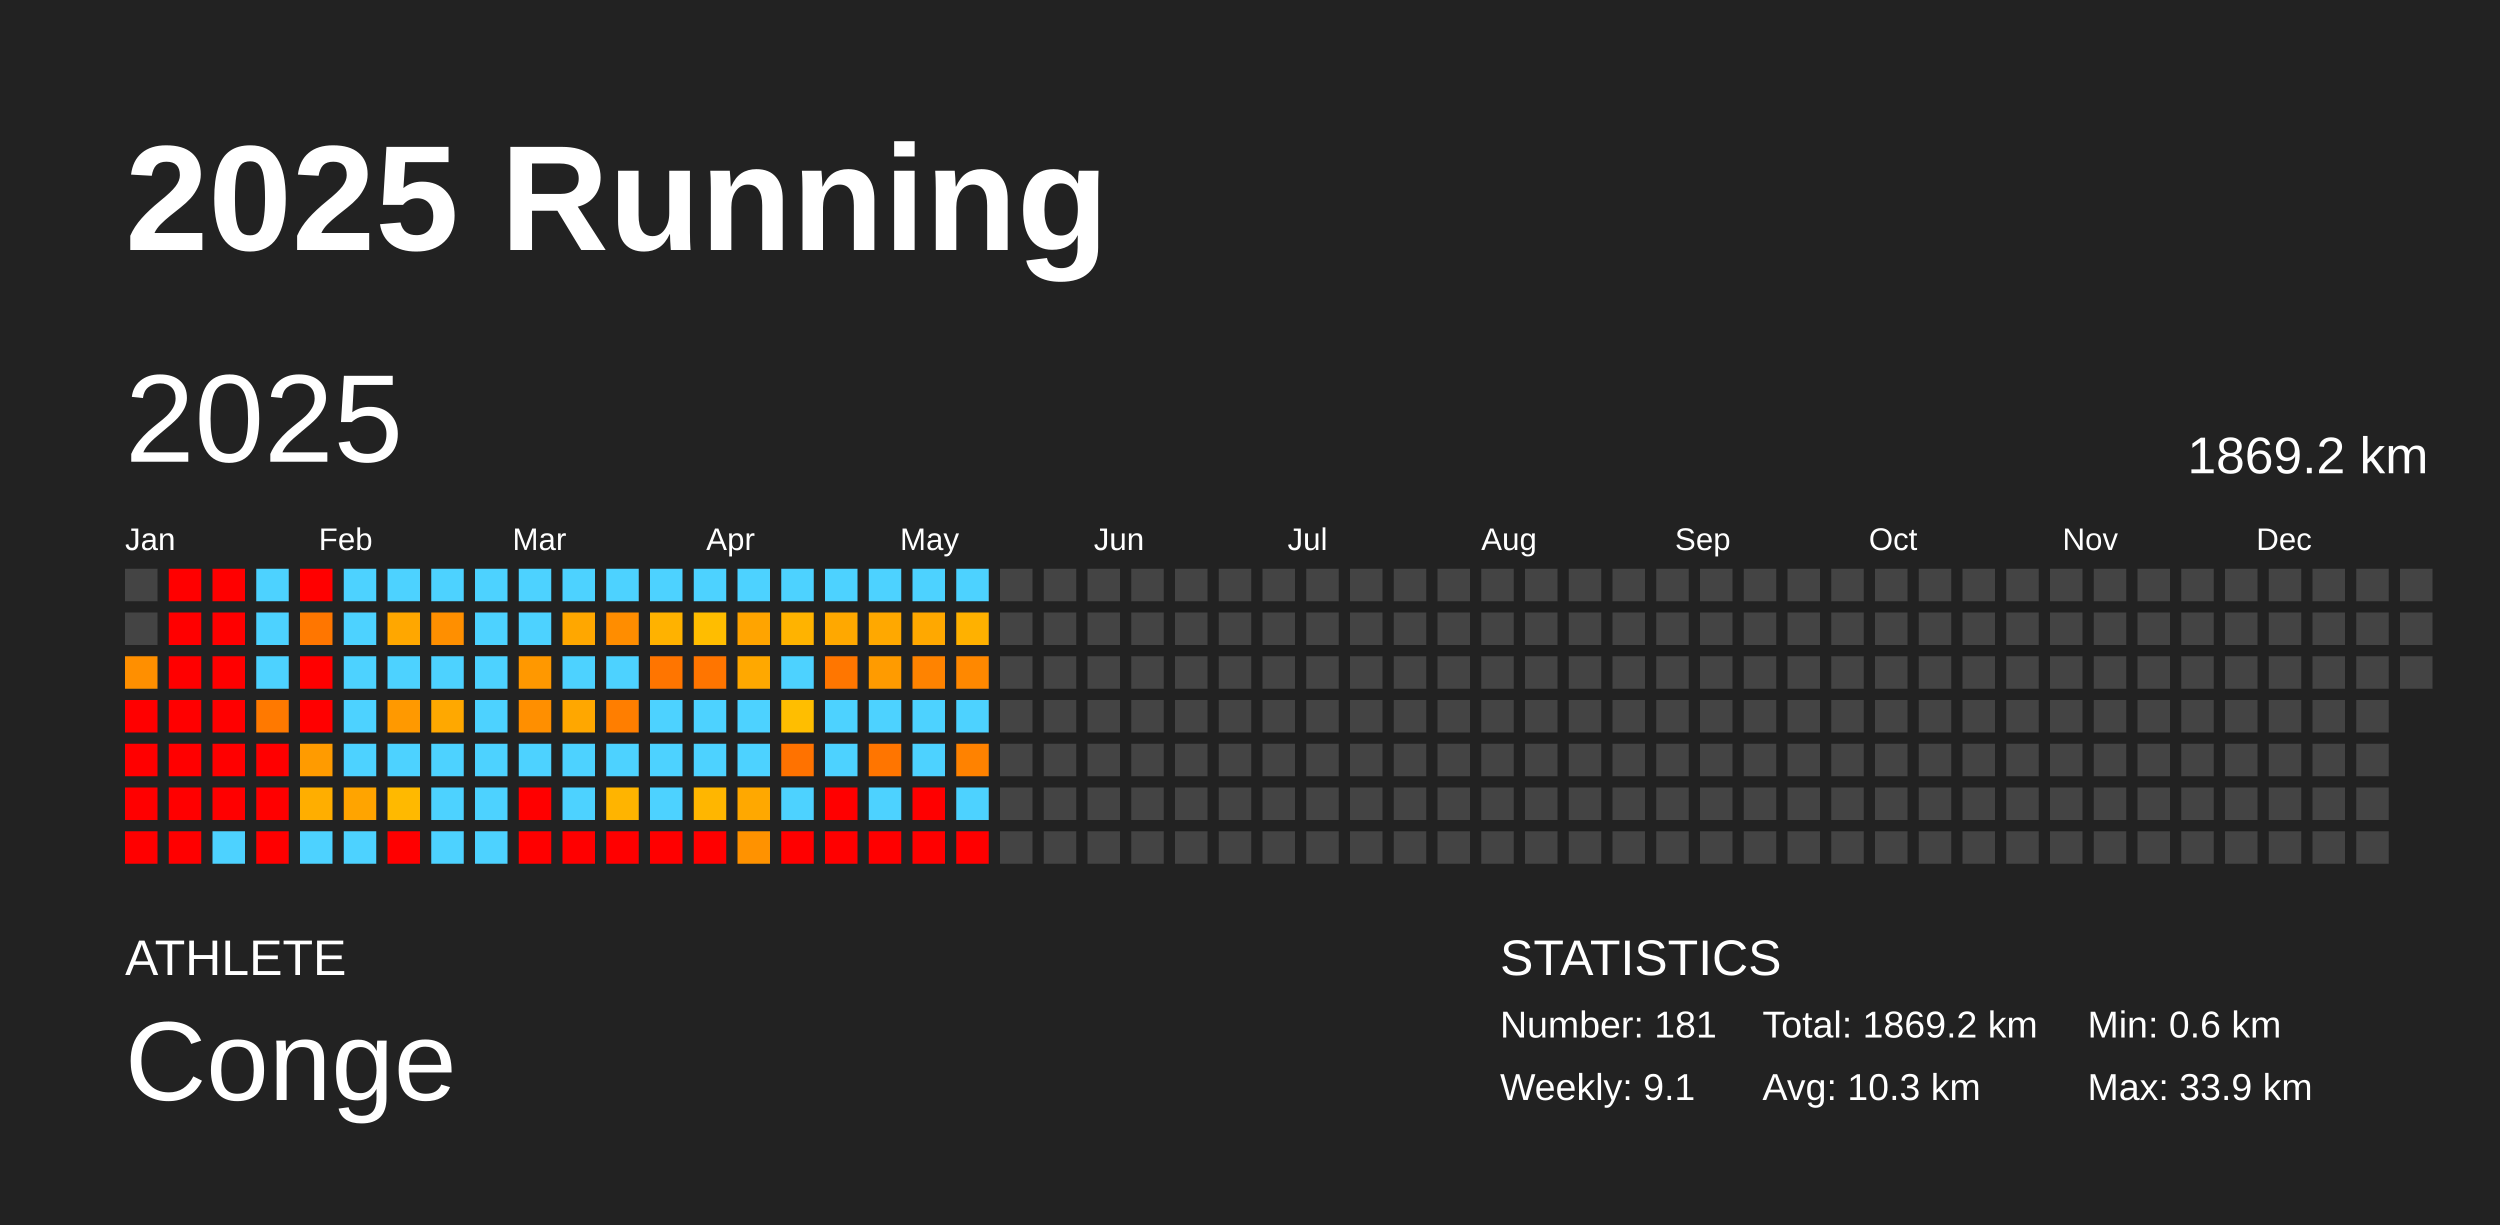
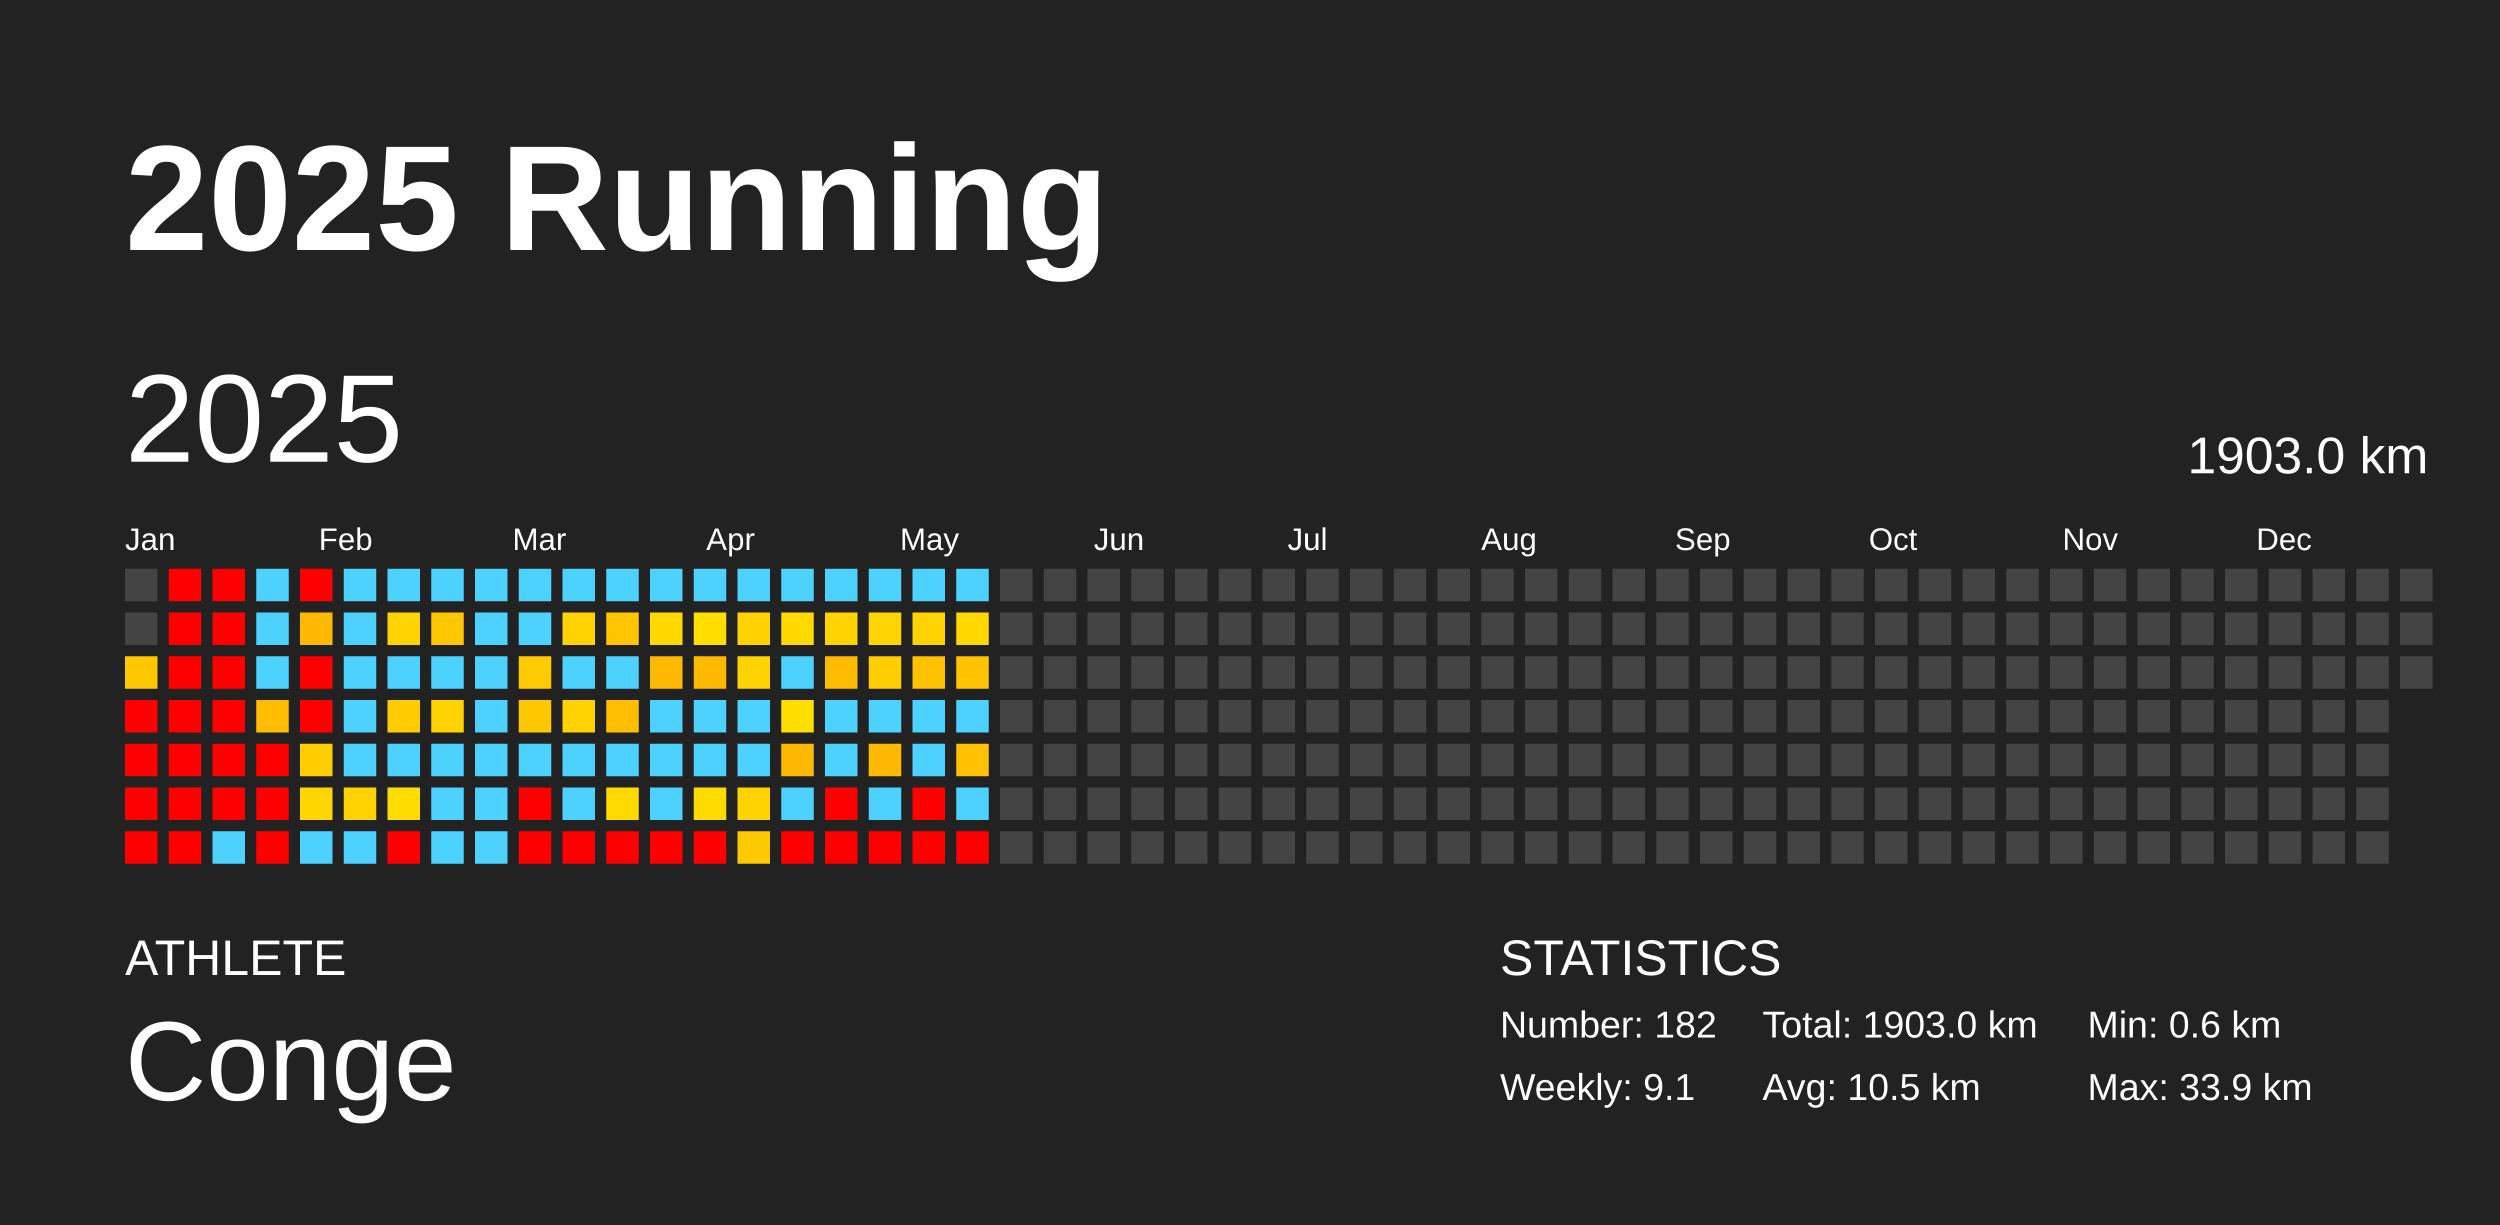
<svg xmlns="http://www.w3.org/2000/svg" baseProfile="full" height="98mm" version="1.1" viewBox="0,0,200,98" width="200mm">
  <defs />
  <rect fill="#222222" height="98" width="200" x="0" y="0" />
  <text fill="#FFFFFF" style="font-size:12px; font-family:Arial; font-weight:bold;" x="10" y="20">2025 Running</text>
  <text fill="#FFFFFF" style="font-size:4px; font-family:Arial" x="10" y="78">ATHLETE</text>
  <text fill="#FFFFFF" style="font-size:9px; font-family:Arial" x="10" y="88">Conge</text>
  <text fill="#FFFFFF" style="font-size:4px; font-family:Arial" x="120" y="78">STATISTICS</text>
-   <text fill="#FFFFFF" style="font-size:3px; font-family:Arial" x="120" y="83">Number: 181</text>
+   <text fill="#FFFFFF" style="font-size:3px; font-family:Arial" x="120" y="83">Number: 182</text>
  <text fill="#FFFFFF" style="font-size:3px; font-family:Arial" x="120" y="88">Weekly: 9.1</text>
-   <text fill="#FFFFFF" style="font-size:3px; font-family:Arial" x="141" y="83">Total: 1869.2 km</text>
-   <text fill="#FFFFFF" style="font-size:3px; font-family:Arial" x="141" y="88">Avg: 10.3 km</text>
+   <text fill="#FFFFFF" style="font-size:3px; font-family:Arial" x="141" y="83">Total: 1903.0 km</text>
+   <text fill="#FFFFFF" style="font-size:3px; font-family:Arial" x="141" y="88">Avg: 10.5 km</text>
  <text fill="#FFFFFF" style="font-size:3px; font-family:Arial" x="167" y="83">Min: 0.6 km</text>
  <text fill="#FFFFFF" style="font-size:3px; font-family:Arial" x="167" y="88">Max: 33.9 km</text>
  <text dominant-baseline="hanging" fill="#FFFFFF" style="font-size:10.0px; font-family:Arial;" x="10" y="30">2025</text>
-   <text dominant-baseline="hanging" fill="#FFFFFF" style="font-size:4.125px; font-family:Arial;" x="175" y="35">1869.2 km</text>
+   <text dominant-baseline="hanging" fill="#FFFFFF" style="font-size:4.125px; font-family:Arial;" x="175" y="35">1903.0 km</text>
  <text fill="#FFFFFF" style="font-size:2.5px; font-family:Arial" x="10.0" y="44">Jan</text>
  <text fill="#FFFFFF" style="font-size:2.5px; font-family:Arial" x="25.5" y="44">Feb</text>
  <text fill="#FFFFFF" style="font-size:2.5px; font-family:Arial" x="41.0" y="44">Mar</text>
  <text fill="#FFFFFF" style="font-size:2.5px; font-family:Arial" x="56.5" y="44">Apr</text>
  <text fill="#FFFFFF" style="font-size:2.5px; font-family:Arial" x="72.0" y="44">May</text>
  <text fill="#FFFFFF" style="font-size:2.5px; font-family:Arial" x="87.5" y="44">Jun</text>
  <text fill="#FFFFFF" style="font-size:2.5px; font-family:Arial" x="103.0" y="44">Jul</text>
  <text fill="#FFFFFF" style="font-size:2.5px; font-family:Arial" x="118.5" y="44">Aug</text>
  <text fill="#FFFFFF" style="font-size:2.5px; font-family:Arial" x="134.0" y="44">Sep</text>
  <text fill="#FFFFFF" style="font-size:2.5px; font-family:Arial" x="149.5" y="44">Oct</text>
  <text fill="#FFFFFF" style="font-size:2.5px; font-family:Arial" x="165.0" y="44">Nov</text>
  <text fill="#FFFFFF" style="font-size:2.5px; font-family:Arial" x="180.5" y="44">Dec</text>
  <rect fill="#444444" height="2.6" width="2.6" x="10.0" y="45.5" />
  <rect fill="#444444" height="2.6" width="2.6" x="10.0" y="49.0" />
-   <rect fill="#ff8f00" height="2.6" width="2.6" x="10.0" y="52.5" />
+   <rect fill="#ffc700" height="2.6" width="2.6" x="10.0" y="52.5" />
  <rect fill="red" height="2.6" width="2.6" x="10.0" y="56.0" />
  <rect fill="red" height="2.6" width="2.6" x="10.0" y="59.5" />
  <rect fill="red" height="2.6" width="2.6" x="10.0" y="63.0" />
  <rect fill="red" height="2.6" width="2.6" x="10.0" y="66.5" />
  <rect fill="red" height="2.6" width="2.6" x="13.5" y="45.5" />
  <rect fill="red" height="2.6" width="2.6" x="13.5" y="49.0" />
  <rect fill="red" height="2.6" width="2.6" x="13.5" y="52.5" />
  <rect fill="red" height="2.6" width="2.6" x="13.5" y="56.0" />
  <rect fill="red" height="2.6" width="2.6" x="13.5" y="59.5" />
  <rect fill="red" height="2.6" width="2.6" x="13.5" y="63.0" />
  <rect fill="red" height="2.6" width="2.6" x="13.5" y="66.5" />
  <rect fill="red" height="2.6" width="2.6" x="17.0" y="45.5" />
  <rect fill="red" height="2.6" width="2.6" x="17.0" y="49.0" />
  <rect fill="red" height="2.6" width="2.6" x="17.0" y="52.5" />
  <rect fill="red" height="2.6" width="2.6" x="17.0" y="56.0" />
  <rect fill="red" height="2.6" width="2.6" x="17.0" y="59.5" />
  <rect fill="red" height="2.6" width="2.6" x="17.0" y="63.0" />
  <rect fill="#4dd2ff" height="2.6" width="2.6" x="17.0" y="66.5" />
  <rect fill="#4dd2ff" height="2.6" width="2.6" x="20.5" y="45.5" />
  <rect fill="#4dd2ff" height="2.6" width="2.6" x="20.5" y="49.0" />
  <rect fill="#4dd2ff" height="2.6" width="2.6" x="20.5" y="52.5" />
-   <rect fill="#ff7900" height="2.6" width="2.6" x="20.5" y="56.0" />
+   <rect fill="#ffbc00" height="2.6" width="2.6" x="20.5" y="56.0" />
  <rect fill="red" height="2.6" width="2.6" x="20.5" y="59.5" />
  <rect fill="red" height="2.6" width="2.6" x="20.5" y="63.0" />
  <rect fill="red" height="2.6" width="2.6" x="20.5" y="66.5" />
  <rect fill="red" height="2.6" width="2.6" x="24.0" y="45.5" />
-   <rect fill="#ff7600" height="2.6" width="2.6" x="24.0" y="49.0" />
+   <rect fill="#ffba00" height="2.6" width="2.6" x="24.0" y="49.0" />
  <rect fill="red" height="2.6" width="2.6" x="24.0" y="52.5" />
  <rect fill="red" height="2.6" width="2.6" x="24.0" y="56.0" />
-   <rect fill="#ff9b00" height="2.6" width="2.6" x="24.0" y="59.5" />
-   <rect fill="#ffae00" height="2.6" width="2.6" x="24.0" y="63.0" />
+   <rect fill="#ffcd00" height="2.6" width="2.6" x="24.0" y="59.5" />
+   <rect fill="#ffd600" height="2.6" width="2.6" x="24.0" y="63.0" />
  <rect fill="#4dd2ff" height="2.6" width="2.6" x="24.0" y="66.5" />
  <rect fill="#4dd2ff" height="2.6" width="2.6" x="27.5" y="45.5" />
  <rect fill="#4dd2ff" height="2.6" width="2.6" x="27.5" y="49.0" />
  <rect fill="#4dd2ff" height="2.6" width="2.6" x="27.5" y="52.5" />
  <rect fill="#4dd2ff" height="2.6" width="2.6" x="27.5" y="56.0" />
  <rect fill="#4dd2ff" height="2.6" width="2.6" x="27.5" y="59.5" />
-   <rect fill="#ffa400" height="2.6" width="2.6" x="27.5" y="63.0" />
+   <rect fill="#ffd200" height="2.6" width="2.6" x="27.5" y="63.0" />
  <rect fill="#4dd2ff" height="2.6" width="2.6" x="27.5" y="66.5" />
  <rect fill="#4dd2ff" height="2.6" width="2.6" x="31.0" y="45.5" />
-   <rect fill="#ffa700" height="2.6" width="2.6" x="31.0" y="49.0" />
+   <rect fill="#ffd300" height="2.6" width="2.6" x="31.0" y="49.0" />
  <rect fill="#4dd2ff" height="2.6" width="2.6" x="31.0" y="52.5" />
-   <rect fill="#ff9900" height="2.6" width="2.6" x="31.0" y="56.0" />
+   <rect fill="#ffcc00" height="2.6" width="2.6" x="31.0" y="56.0" />
  <rect fill="#4dd2ff" height="2.6" width="2.6" x="31.0" y="59.5" />
-   <rect fill="#ffb900" height="2.6" width="2.6" x="31.0" y="63.0" />
+   <rect fill="#ffdc00" height="2.6" width="2.6" x="31.0" y="63.0" />
  <rect fill="red" height="2.6" width="2.6" x="31.0" y="66.5" />
  <rect fill="#4dd2ff" height="2.6" width="2.6" x="34.5" y="45.5" />
-   <rect fill="#ff8f00" height="2.6" width="2.6" x="34.5" y="49.0" />
+   <rect fill="#ffc700" height="2.6" width="2.6" x="34.5" y="49.0" />
  <rect fill="#4dd2ff" height="2.6" width="2.6" x="34.5" y="52.5" />
-   <rect fill="#ffa800" height="2.6" width="2.6" x="34.5" y="56.0" />
+   <rect fill="#ffd300" height="2.6" width="2.6" x="34.5" y="56.0" />
  <rect fill="#4dd2ff" height="2.6" width="2.6" x="34.5" y="59.5" />
  <rect fill="#4dd2ff" height="2.6" width="2.6" x="34.5" y="63.0" />
  <rect fill="#4dd2ff" height="2.6" width="2.6" x="34.5" y="66.5" />
  <rect fill="#4dd2ff" height="2.6" width="2.6" x="38.0" y="45.5" />
  <rect fill="#4dd2ff" height="2.6" width="2.6" x="38.0" y="49.0" />
  <rect fill="#4dd2ff" height="2.6" width="2.6" x="38.0" y="52.5" />
  <rect fill="#4dd2ff" height="2.6" width="2.6" x="38.0" y="56.0" />
  <rect fill="#4dd2ff" height="2.6" width="2.6" x="38.0" y="59.5" />
  <rect fill="#4dd2ff" height="2.6" width="2.6" x="38.0" y="63.0" />
  <rect fill="#4dd2ff" height="2.6" width="2.6" x="38.0" y="66.5" />
  <rect fill="#4dd2ff" height="2.6" width="2.6" x="41.5" y="45.5" />
  <rect fill="#4dd2ff" height="2.6" width="2.6" x="41.5" y="49.0" />
-   <rect fill="#ff9800" height="2.6" width="2.6" x="41.5" y="52.5" />
-   <rect fill="#ff8f00" height="2.6" width="2.6" x="41.5" y="56.0" />
+   <rect fill="#ffcb00" height="2.6" width="2.6" x="41.5" y="52.5" />
+   <rect fill="#ffc700" height="2.6" width="2.6" x="41.5" y="56.0" />
  <rect fill="#4dd2ff" height="2.6" width="2.6" x="41.5" y="59.5" />
  <rect fill="red" height="2.6" width="2.6" x="41.5" y="63.0" />
  <rect fill="red" height="2.6" width="2.6" x="41.5" y="66.5" />
  <rect fill="#4dd2ff" height="2.6" width="2.6" x="45.0" y="45.5" />
-   <rect fill="#ffa700" height="2.6" width="2.6" x="45.0" y="49.0" />
+   <rect fill="#ffd300" height="2.6" width="2.6" x="45.0" y="49.0" />
  <rect fill="#4dd2ff" height="2.6" width="2.6" x="45.0" y="52.5" />
-   <rect fill="#ffa700" height="2.6" width="2.6" x="45.0" y="56.0" />
+   <rect fill="#ffd300" height="2.6" width="2.6" x="45.0" y="56.0" />
  <rect fill="#4dd2ff" height="2.6" width="2.6" x="45.0" y="59.5" />
  <rect fill="#4dd2ff" height="2.6" width="2.6" x="45.0" y="63.0" />
  <rect fill="red" height="2.6" width="2.6" x="45.0" y="66.5" />
  <rect fill="#4dd2ff" height="2.6" width="2.6" x="48.5" y="45.5" />
-   <rect fill="#ff8d00" height="2.6" width="2.6" x="48.5" y="49.0" />
+   <rect fill="#ffc600" height="2.6" width="2.6" x="48.5" y="49.0" />
  <rect fill="#4dd2ff" height="2.6" width="2.6" x="48.5" y="52.5" />
-   <rect fill="#ff7e00" height="2.6" width="2.6" x="48.5" y="56.0" />
+   <rect fill="#ffbf00" height="2.6" width="2.6" x="48.5" y="56.0" />
  <rect fill="#4dd2ff" height="2.6" width="2.6" x="48.5" y="59.5" />
-   <rect fill="#ffb400" height="2.6" width="2.6" x="48.5" y="63.0" />
+   <rect fill="#ffda00" height="2.6" width="2.6" x="48.5" y="63.0" />
  <rect fill="red" height="2.6" width="2.6" x="48.5" y="66.5" />
  <rect fill="#4dd2ff" height="2.6" width="2.6" x="52.0" y="45.5" />
-   <rect fill="#ffb200" height="2.6" width="2.6" x="52.0" y="49.0" />
-   <rect fill="#ff7500" height="2.6" width="2.6" x="52.0" y="52.5" />
+   <rect fill="#ffd800" height="2.6" width="2.6" x="52.0" y="49.0" />
+   <rect fill="#ffba00" height="2.6" width="2.6" x="52.0" y="52.5" />
  <rect fill="#4dd2ff" height="2.6" width="2.6" x="52.0" y="56.0" />
  <rect fill="#4dd2ff" height="2.6" width="2.6" x="52.0" y="59.5" />
  <rect fill="#4dd2ff" height="2.6" width="2.6" x="52.0" y="63.0" />
  <rect fill="red" height="2.6" width="2.6" x="52.0" y="66.5" />
  <rect fill="#4dd2ff" height="2.6" width="2.6" x="55.5" y="45.5" />
-   <rect fill="#ffbd00" height="2.6" width="2.6" x="55.5" y="49.0" />
-   <rect fill="#ff7500" height="2.6" width="2.6" x="55.5" y="52.5" />
+   <rect fill="#ffde00" height="2.6" width="2.6" x="55.5" y="49.0" />
+   <rect fill="#ffba00" height="2.6" width="2.6" x="55.5" y="52.5" />
  <rect fill="#4dd2ff" height="2.6" width="2.6" x="55.5" y="56.0" />
  <rect fill="#4dd2ff" height="2.6" width="2.6" x="55.5" y="59.5" />
-   <rect fill="#ffb600" height="2.6" width="2.6" x="55.5" y="63.0" />
+   <rect fill="#ffdb00" height="2.6" width="2.6" x="55.5" y="63.0" />
  <rect fill="red" height="2.6" width="2.6" x="55.5" y="66.5" />
  <rect fill="#4dd2ff" height="2.6" width="2.6" x="59.0" y="45.5" />
-   <rect fill="#ffa400" height="2.6" width="2.6" x="59.0" y="49.0" />
-   <rect fill="#ffa800" height="2.6" width="2.6" x="59.0" y="52.5" />
+   <rect fill="#ffd200" height="2.6" width="2.6" x="59.0" y="49.0" />
+   <rect fill="#ffd300" height="2.6" width="2.6" x="59.0" y="52.5" />
  <rect fill="#4dd2ff" height="2.6" width="2.6" x="59.0" y="56.0" />
  <rect fill="#4dd2ff" height="2.6" width="2.6" x="59.0" y="59.5" />
-   <rect fill="#ffa800" height="2.6" width="2.6" x="59.0" y="63.0" />
-   <rect fill="#ff9200" height="2.6" width="2.6" x="59.0" y="66.5" />
+   <rect fill="#ffd300" height="2.6" width="2.6" x="59.0" y="63.0" />
+   <rect fill="#ffc900" height="2.6" width="2.6" x="59.0" y="66.5" />
  <rect fill="#4dd2ff" height="2.6" width="2.6" x="62.5" y="45.5" />
-   <rect fill="#ffb300" height="2.6" width="2.6" x="62.5" y="49.0" />
+   <rect fill="#ffd900" height="2.6" width="2.6" x="62.5" y="49.0" />
  <rect fill="#4dd2ff" height="2.6" width="2.6" x="62.5" y="52.5" />
-   <rect fill="#ffbe00" height="2.6" width="2.6" x="62.5" y="56.0" />
-   <rect fill="#ff7200" height="2.6" width="2.6" x="62.5" y="59.5" />
+   <rect fill="#ffde00" height="2.6" width="2.6" x="62.5" y="56.0" />
+   <rect fill="#ffb900" height="2.6" width="2.6" x="62.5" y="59.5" />
  <rect fill="#4dd2ff" height="2.6" width="2.6" x="62.5" y="63.0" />
  <rect fill="red" height="2.6" width="2.6" x="62.5" y="66.5" />
  <rect fill="#4dd2ff" height="2.6" width="2.6" x="66.0" y="45.5" />
-   <rect fill="#ffa800" height="2.6" width="2.6" x="66.0" y="49.0" />
-   <rect fill="#ff7600" height="2.6" width="2.6" x="66.0" y="52.5" />
+   <rect fill="#ffd300" height="2.6" width="2.6" x="66.0" y="49.0" />
+   <rect fill="#ffbb00" height="2.6" width="2.6" x="66.0" y="52.5" />
  <rect fill="#4dd2ff" height="2.6" width="2.6" x="66.0" y="56.0" />
  <rect fill="#4dd2ff" height="2.6" width="2.6" x="66.0" y="59.5" />
  <rect fill="red" height="2.6" width="2.6" x="66.0" y="63.0" />
  <rect fill="red" height="2.6" width="2.6" x="66.0" y="66.5" />
  <rect fill="#4dd2ff" height="2.6" width="2.6" x="69.5" y="45.5" />
-   <rect fill="#ffa800" height="2.6" width="2.6" x="69.5" y="49.0" />
-   <rect fill="#ff9b00" height="2.6" width="2.6" x="69.5" y="52.5" />
+   <rect fill="#ffd400" height="2.6" width="2.6" x="69.5" y="49.0" />
+   <rect fill="#ffcd00" height="2.6" width="2.6" x="69.5" y="52.5" />
  <rect fill="#4dd2ff" height="2.6" width="2.6" x="69.5" y="56.0" />
-   <rect fill="#ff7500" height="2.6" width="2.6" x="69.5" y="59.5" />
+   <rect fill="#ffba00" height="2.6" width="2.6" x="69.5" y="59.5" />
  <rect fill="#4dd2ff" height="2.6" width="2.6" x="69.5" y="63.0" />
  <rect fill="red" height="2.6" width="2.6" x="69.5" y="66.5" />
  <rect fill="#4dd2ff" height="2.6" width="2.6" x="73.0" y="45.5" />
-   <rect fill="#ffa800" height="2.6" width="2.6" x="73.0" y="49.0" />
-   <rect fill="#ff8300" height="2.6" width="2.6" x="73.0" y="52.5" />
+   <rect fill="#ffd300" height="2.6" width="2.6" x="73.0" y="49.0" />
+   <rect fill="#ffc100" height="2.6" width="2.6" x="73.0" y="52.5" />
  <rect fill="#4dd2ff" height="2.6" width="2.6" x="73.0" y="56.0" />
  <rect fill="#4dd2ff" height="2.6" width="2.6" x="73.0" y="59.5" />
  <rect fill="red" height="2.6" width="2.6" x="73.0" y="63.0" />
  <rect fill="red" height="2.6" width="2.6" x="73.0" y="66.5" />
  <rect fill="#4dd2ff" height="2.6" width="2.6" x="76.5" y="45.5" />
-   <rect fill="#ffb100" height="2.6" width="2.6" x="76.5" y="49.0" />
-   <rect fill="#ff8800" height="2.6" width="2.6" x="76.5" y="52.5" />
+   <rect fill="#ffd800" height="2.6" width="2.6" x="76.5" y="49.0" />
+   <rect fill="#ffc300" height="2.6" width="2.6" x="76.5" y="52.5" />
  <rect fill="#4dd2ff" height="2.6" width="2.6" x="76.5" y="56.0" />
-   <rect fill="#ff8200" height="2.6" width="2.6" x="76.5" y="59.5" />
+   <rect fill="#ffc100" height="2.6" width="2.6" x="76.5" y="59.5" />
  <rect fill="#4dd2ff" height="2.6" width="2.6" x="76.5" y="63.0" />
  <rect fill="red" height="2.6" width="2.6" x="76.5" y="66.5" />
  <rect fill="#444444" height="2.6" width="2.6" x="80.0" y="45.5" />
  <rect fill="#444444" height="2.6" width="2.6" x="80.0" y="49.0" />
  <rect fill="#444444" height="2.6" width="2.6" x="80.0" y="52.5" />
  <rect fill="#444444" height="2.6" width="2.6" x="80.0" y="56.0" />
  <rect fill="#444444" height="2.6" width="2.6" x="80.0" y="59.5" />
  <rect fill="#444444" height="2.6" width="2.6" x="80.0" y="63.0" />
  <rect fill="#444444" height="2.6" width="2.6" x="80.0" y="66.5" />
  <rect fill="#444444" height="2.6" width="2.6" x="83.5" y="45.5" />
  <rect fill="#444444" height="2.6" width="2.6" x="83.5" y="49.0" />
  <rect fill="#444444" height="2.6" width="2.6" x="83.5" y="52.5" />
  <rect fill="#444444" height="2.6" width="2.6" x="83.5" y="56.0" />
  <rect fill="#444444" height="2.6" width="2.6" x="83.5" y="59.5" />
  <rect fill="#444444" height="2.6" width="2.6" x="83.5" y="63.0" />
  <rect fill="#444444" height="2.6" width="2.6" x="83.5" y="66.5" />
  <rect fill="#444444" height="2.6" width="2.6" x="87.0" y="45.5" />
  <rect fill="#444444" height="2.6" width="2.6" x="87.0" y="49.0" />
  <rect fill="#444444" height="2.6" width="2.6" x="87.0" y="52.5" />
  <rect fill="#444444" height="2.6" width="2.6" x="87.0" y="56.0" />
  <rect fill="#444444" height="2.6" width="2.6" x="87.0" y="59.5" />
  <rect fill="#444444" height="2.6" width="2.6" x="87.0" y="63.0" />
  <rect fill="#444444" height="2.6" width="2.6" x="87.0" y="66.5" />
  <rect fill="#444444" height="2.6" width="2.6" x="90.5" y="45.5" />
  <rect fill="#444444" height="2.6" width="2.6" x="90.5" y="49.0" />
  <rect fill="#444444" height="2.6" width="2.6" x="90.5" y="52.5" />
  <rect fill="#444444" height="2.6" width="2.6" x="90.5" y="56.0" />
  <rect fill="#444444" height="2.6" width="2.6" x="90.5" y="59.5" />
  <rect fill="#444444" height="2.6" width="2.6" x="90.5" y="63.0" />
  <rect fill="#444444" height="2.6" width="2.6" x="90.5" y="66.5" />
  <rect fill="#444444" height="2.6" width="2.6" x="94.0" y="45.5" />
  <rect fill="#444444" height="2.6" width="2.6" x="94.0" y="49.0" />
  <rect fill="#444444" height="2.6" width="2.6" x="94.0" y="52.5" />
  <rect fill="#444444" height="2.6" width="2.6" x="94.0" y="56.0" />
  <rect fill="#444444" height="2.6" width="2.6" x="94.0" y="59.5" />
  <rect fill="#444444" height="2.6" width="2.6" x="94.0" y="63.0" />
  <rect fill="#444444" height="2.6" width="2.6" x="94.0" y="66.5" />
  <rect fill="#444444" height="2.6" width="2.6" x="97.5" y="45.5" />
  <rect fill="#444444" height="2.6" width="2.6" x="97.5" y="49.0" />
  <rect fill="#444444" height="2.6" width="2.6" x="97.5" y="52.5" />
  <rect fill="#444444" height="2.6" width="2.6" x="97.5" y="56.0" />
  <rect fill="#444444" height="2.6" width="2.6" x="97.5" y="59.5" />
  <rect fill="#444444" height="2.6" width="2.6" x="97.5" y="63.0" />
  <rect fill="#444444" height="2.6" width="2.6" x="97.5" y="66.5" />
  <rect fill="#444444" height="2.6" width="2.6" x="101.0" y="45.5" />
  <rect fill="#444444" height="2.6" width="2.6" x="101.0" y="49.0" />
  <rect fill="#444444" height="2.6" width="2.6" x="101.0" y="52.5" />
  <rect fill="#444444" height="2.6" width="2.6" x="101.0" y="56.0" />
  <rect fill="#444444" height="2.6" width="2.6" x="101.0" y="59.5" />
  <rect fill="#444444" height="2.6" width="2.6" x="101.0" y="63.0" />
  <rect fill="#444444" height="2.6" width="2.6" x="101.0" y="66.5" />
  <rect fill="#444444" height="2.6" width="2.6" x="104.5" y="45.5" />
  <rect fill="#444444" height="2.6" width="2.6" x="104.5" y="49.0" />
  <rect fill="#444444" height="2.6" width="2.6" x="104.5" y="52.5" />
  <rect fill="#444444" height="2.6" width="2.6" x="104.5" y="56.0" />
  <rect fill="#444444" height="2.6" width="2.6" x="104.5" y="59.5" />
  <rect fill="#444444" height="2.6" width="2.6" x="104.5" y="63.0" />
  <rect fill="#444444" height="2.6" width="2.6" x="104.5" y="66.5" />
  <rect fill="#444444" height="2.6" width="2.6" x="108.0" y="45.5" />
  <rect fill="#444444" height="2.6" width="2.6" x="108.0" y="49.0" />
  <rect fill="#444444" height="2.6" width="2.6" x="108.0" y="52.5" />
  <rect fill="#444444" height="2.6" width="2.6" x="108.0" y="56.0" />
  <rect fill="#444444" height="2.6" width="2.6" x="108.0" y="59.5" />
  <rect fill="#444444" height="2.6" width="2.6" x="108.0" y="63.0" />
  <rect fill="#444444" height="2.6" width="2.6" x="108.0" y="66.5" />
  <rect fill="#444444" height="2.6" width="2.6" x="111.5" y="45.5" />
  <rect fill="#444444" height="2.6" width="2.6" x="111.5" y="49.0" />
  <rect fill="#444444" height="2.6" width="2.6" x="111.5" y="52.5" />
  <rect fill="#444444" height="2.6" width="2.6" x="111.5" y="56.0" />
  <rect fill="#444444" height="2.6" width="2.6" x="111.5" y="59.5" />
  <rect fill="#444444" height="2.6" width="2.6" x="111.5" y="63.0" />
  <rect fill="#444444" height="2.6" width="2.6" x="111.5" y="66.5" />
  <rect fill="#444444" height="2.6" width="2.6" x="115.0" y="45.5" />
  <rect fill="#444444" height="2.6" width="2.6" x="115.0" y="49.0" />
  <rect fill="#444444" height="2.6" width="2.6" x="115.0" y="52.5" />
  <rect fill="#444444" height="2.6" width="2.6" x="115.0" y="56.0" />
  <rect fill="#444444" height="2.6" width="2.6" x="115.0" y="59.5" />
  <rect fill="#444444" height="2.6" width="2.6" x="115.0" y="63.0" />
  <rect fill="#444444" height="2.6" width="2.6" x="115.0" y="66.5" />
  <rect fill="#444444" height="2.6" width="2.6" x="118.5" y="45.5" />
  <rect fill="#444444" height="2.6" width="2.6" x="118.5" y="49.0" />
  <rect fill="#444444" height="2.6" width="2.6" x="118.5" y="52.5" />
  <rect fill="#444444" height="2.6" width="2.6" x="118.5" y="56.0" />
  <rect fill="#444444" height="2.6" width="2.6" x="118.5" y="59.5" />
  <rect fill="#444444" height="2.6" width="2.6" x="118.5" y="63.0" />
  <rect fill="#444444" height="2.6" width="2.6" x="118.5" y="66.5" />
  <rect fill="#444444" height="2.6" width="2.6" x="122.0" y="45.5" />
  <rect fill="#444444" height="2.6" width="2.6" x="122.0" y="49.0" />
  <rect fill="#444444" height="2.6" width="2.6" x="122.0" y="52.5" />
  <rect fill="#444444" height="2.6" width="2.6" x="122.0" y="56.0" />
  <rect fill="#444444" height="2.6" width="2.6" x="122.0" y="59.5" />
  <rect fill="#444444" height="2.6" width="2.6" x="122.0" y="63.0" />
  <rect fill="#444444" height="2.6" width="2.6" x="122.0" y="66.5" />
  <rect fill="#444444" height="2.6" width="2.6" x="125.5" y="45.5" />
  <rect fill="#444444" height="2.6" width="2.6" x="125.5" y="49.0" />
  <rect fill="#444444" height="2.6" width="2.6" x="125.5" y="52.5" />
  <rect fill="#444444" height="2.6" width="2.6" x="125.5" y="56.0" />
  <rect fill="#444444" height="2.6" width="2.6" x="125.5" y="59.5" />
  <rect fill="#444444" height="2.6" width="2.6" x="125.5" y="63.0" />
  <rect fill="#444444" height="2.6" width="2.6" x="125.5" y="66.5" />
  <rect fill="#444444" height="2.6" width="2.6" x="129.0" y="45.5" />
  <rect fill="#444444" height="2.6" width="2.6" x="129.0" y="49.0" />
  <rect fill="#444444" height="2.6" width="2.6" x="129.0" y="52.5" />
  <rect fill="#444444" height="2.6" width="2.6" x="129.0" y="56.0" />
  <rect fill="#444444" height="2.6" width="2.6" x="129.0" y="59.5" />
  <rect fill="#444444" height="2.6" width="2.6" x="129.0" y="63.0" />
  <rect fill="#444444" height="2.6" width="2.6" x="129.0" y="66.5" />
  <rect fill="#444444" height="2.6" width="2.6" x="132.5" y="45.5" />
  <rect fill="#444444" height="2.6" width="2.6" x="132.5" y="49.0" />
  <rect fill="#444444" height="2.6" width="2.6" x="132.5" y="52.5" />
  <rect fill="#444444" height="2.6" width="2.6" x="132.5" y="56.0" />
  <rect fill="#444444" height="2.6" width="2.6" x="132.5" y="59.5" />
  <rect fill="#444444" height="2.6" width="2.6" x="132.5" y="63.0" />
  <rect fill="#444444" height="2.6" width="2.6" x="132.5" y="66.5" />
  <rect fill="#444444" height="2.6" width="2.6" x="136.0" y="45.5" />
  <rect fill="#444444" height="2.6" width="2.6" x="136.0" y="49.0" />
  <rect fill="#444444" height="2.6" width="2.6" x="136.0" y="52.5" />
  <rect fill="#444444" height="2.6" width="2.6" x="136.0" y="56.0" />
  <rect fill="#444444" height="2.6" width="2.6" x="136.0" y="59.5" />
  <rect fill="#444444" height="2.6" width="2.6" x="136.0" y="63.0" />
  <rect fill="#444444" height="2.6" width="2.6" x="136.0" y="66.5" />
  <rect fill="#444444" height="2.6" width="2.6" x="139.5" y="45.5" />
  <rect fill="#444444" height="2.6" width="2.6" x="139.5" y="49.0" />
  <rect fill="#444444" height="2.6" width="2.6" x="139.5" y="52.5" />
  <rect fill="#444444" height="2.6" width="2.6" x="139.5" y="56.0" />
  <rect fill="#444444" height="2.6" width="2.6" x="139.5" y="59.5" />
  <rect fill="#444444" height="2.6" width="2.6" x="139.5" y="63.0" />
  <rect fill="#444444" height="2.6" width="2.6" x="139.5" y="66.5" />
  <rect fill="#444444" height="2.6" width="2.6" x="143.0" y="45.5" />
  <rect fill="#444444" height="2.6" width="2.6" x="143.0" y="49.0" />
  <rect fill="#444444" height="2.6" width="2.6" x="143.0" y="52.5" />
  <rect fill="#444444" height="2.6" width="2.6" x="143.0" y="56.0" />
  <rect fill="#444444" height="2.6" width="2.6" x="143.0" y="59.5" />
  <rect fill="#444444" height="2.6" width="2.6" x="143.0" y="63.0" />
  <rect fill="#444444" height="2.6" width="2.6" x="143.0" y="66.5" />
  <rect fill="#444444" height="2.6" width="2.6" x="146.5" y="45.5" />
  <rect fill="#444444" height="2.6" width="2.6" x="146.5" y="49.0" />
  <rect fill="#444444" height="2.6" width="2.6" x="146.5" y="52.5" />
  <rect fill="#444444" height="2.6" width="2.6" x="146.5" y="56.0" />
  <rect fill="#444444" height="2.6" width="2.6" x="146.5" y="59.5" />
  <rect fill="#444444" height="2.6" width="2.6" x="146.5" y="63.0" />
  <rect fill="#444444" height="2.6" width="2.6" x="146.5" y="66.5" />
  <rect fill="#444444" height="2.6" width="2.6" x="150.0" y="45.5" />
  <rect fill="#444444" height="2.6" width="2.6" x="150.0" y="49.0" />
  <rect fill="#444444" height="2.6" width="2.6" x="150.0" y="52.5" />
  <rect fill="#444444" height="2.6" width="2.6" x="150.0" y="56.0" />
  <rect fill="#444444" height="2.6" width="2.6" x="150.0" y="59.5" />
  <rect fill="#444444" height="2.6" width="2.6" x="150.0" y="63.0" />
  <rect fill="#444444" height="2.6" width="2.6" x="150.0" y="66.5" />
  <rect fill="#444444" height="2.6" width="2.6" x="153.5" y="45.5" />
  <rect fill="#444444" height="2.6" width="2.6" x="153.5" y="49.0" />
  <rect fill="#444444" height="2.6" width="2.6" x="153.5" y="52.5" />
  <rect fill="#444444" height="2.6" width="2.6" x="153.5" y="56.0" />
  <rect fill="#444444" height="2.6" width="2.6" x="153.5" y="59.5" />
  <rect fill="#444444" height="2.6" width="2.6" x="153.5" y="63.0" />
  <rect fill="#444444" height="2.6" width="2.6" x="153.5" y="66.5" />
  <rect fill="#444444" height="2.6" width="2.6" x="157.0" y="45.5" />
  <rect fill="#444444" height="2.6" width="2.6" x="157.0" y="49.0" />
  <rect fill="#444444" height="2.6" width="2.6" x="157.0" y="52.5" />
  <rect fill="#444444" height="2.6" width="2.6" x="157.0" y="56.0" />
  <rect fill="#444444" height="2.6" width="2.6" x="157.0" y="59.5" />
  <rect fill="#444444" height="2.6" width="2.6" x="157.0" y="63.0" />
  <rect fill="#444444" height="2.6" width="2.6" x="157.0" y="66.5" />
  <rect fill="#444444" height="2.6" width="2.6" x="160.5" y="45.5" />
  <rect fill="#444444" height="2.6" width="2.6" x="160.5" y="49.0" />
  <rect fill="#444444" height="2.6" width="2.6" x="160.5" y="52.5" />
  <rect fill="#444444" height="2.6" width="2.6" x="160.5" y="56.0" />
  <rect fill="#444444" height="2.6" width="2.6" x="160.5" y="59.5" />
  <rect fill="#444444" height="2.6" width="2.6" x="160.5" y="63.0" />
  <rect fill="#444444" height="2.6" width="2.6" x="160.5" y="66.5" />
  <rect fill="#444444" height="2.6" width="2.6" x="164.0" y="45.5" />
  <rect fill="#444444" height="2.6" width="2.6" x="164.0" y="49.0" />
  <rect fill="#444444" height="2.6" width="2.6" x="164.0" y="52.5" />
  <rect fill="#444444" height="2.6" width="2.6" x="164.0" y="56.0" />
  <rect fill="#444444" height="2.6" width="2.6" x="164.0" y="59.5" />
  <rect fill="#444444" height="2.6" width="2.6" x="164.0" y="63.0" />
  <rect fill="#444444" height="2.6" width="2.6" x="164.0" y="66.5" />
  <rect fill="#444444" height="2.6" width="2.6" x="167.5" y="45.5" />
  <rect fill="#444444" height="2.6" width="2.6" x="167.5" y="49.0" />
  <rect fill="#444444" height="2.6" width="2.6" x="167.5" y="52.5" />
  <rect fill="#444444" height="2.6" width="2.6" x="167.5" y="56.0" />
  <rect fill="#444444" height="2.6" width="2.6" x="167.5" y="59.5" />
  <rect fill="#444444" height="2.6" width="2.6" x="167.5" y="63.0" />
  <rect fill="#444444" height="2.6" width="2.6" x="167.5" y="66.5" />
  <rect fill="#444444" height="2.6" width="2.6" x="171.0" y="45.5" />
  <rect fill="#444444" height="2.6" width="2.6" x="171.0" y="49.0" />
  <rect fill="#444444" height="2.6" width="2.6" x="171.0" y="52.5" />
  <rect fill="#444444" height="2.6" width="2.6" x="171.0" y="56.0" />
  <rect fill="#444444" height="2.6" width="2.6" x="171.0" y="59.5" />
  <rect fill="#444444" height="2.6" width="2.6" x="171.0" y="63.0" />
  <rect fill="#444444" height="2.6" width="2.6" x="171.0" y="66.5" />
  <rect fill="#444444" height="2.6" width="2.6" x="174.5" y="45.5" />
  <rect fill="#444444" height="2.6" width="2.6" x="174.5" y="49.0" />
  <rect fill="#444444" height="2.6" width="2.6" x="174.5" y="52.5" />
  <rect fill="#444444" height="2.6" width="2.6" x="174.5" y="56.0" />
  <rect fill="#444444" height="2.6" width="2.6" x="174.5" y="59.5" />
  <rect fill="#444444" height="2.6" width="2.6" x="174.5" y="63.0" />
  <rect fill="#444444" height="2.6" width="2.6" x="174.5" y="66.5" />
  <rect fill="#444444" height="2.6" width="2.6" x="178.0" y="45.5" />
  <rect fill="#444444" height="2.6" width="2.6" x="178.0" y="49.0" />
  <rect fill="#444444" height="2.6" width="2.6" x="178.0" y="52.5" />
  <rect fill="#444444" height="2.6" width="2.6" x="178.0" y="56.0" />
  <rect fill="#444444" height="2.6" width="2.6" x="178.0" y="59.5" />
  <rect fill="#444444" height="2.6" width="2.6" x="178.0" y="63.0" />
  <rect fill="#444444" height="2.6" width="2.6" x="178.0" y="66.5" />
  <rect fill="#444444" height="2.6" width="2.6" x="181.5" y="45.5" />
  <rect fill="#444444" height="2.6" width="2.6" x="181.5" y="49.0" />
  <rect fill="#444444" height="2.6" width="2.6" x="181.5" y="52.5" />
  <rect fill="#444444" height="2.6" width="2.6" x="181.5" y="56.0" />
  <rect fill="#444444" height="2.6" width="2.6" x="181.5" y="59.5" />
  <rect fill="#444444" height="2.6" width="2.6" x="181.5" y="63.0" />
  <rect fill="#444444" height="2.6" width="2.6" x="181.5" y="66.5" />
  <rect fill="#444444" height="2.6" width="2.6" x="185.0" y="45.5" />
  <rect fill="#444444" height="2.6" width="2.6" x="185.0" y="49.0" />
  <rect fill="#444444" height="2.6" width="2.6" x="185.0" y="52.5" />
  <rect fill="#444444" height="2.6" width="2.6" x="185.0" y="56.0" />
  <rect fill="#444444" height="2.6" width="2.6" x="185.0" y="59.5" />
  <rect fill="#444444" height="2.6" width="2.6" x="185.0" y="63.0" />
  <rect fill="#444444" height="2.6" width="2.6" x="185.0" y="66.5" />
  <rect fill="#444444" height="2.6" width="2.6" x="188.5" y="45.5" />
  <rect fill="#444444" height="2.6" width="2.6" x="188.5" y="49.0" />
  <rect fill="#444444" height="2.6" width="2.6" x="188.5" y="52.5" />
  <rect fill="#444444" height="2.6" width="2.6" x="188.5" y="56.0" />
  <rect fill="#444444" height="2.6" width="2.6" x="188.5" y="59.5" />
  <rect fill="#444444" height="2.6" width="2.6" x="188.5" y="63.0" />
  <rect fill="#444444" height="2.6" width="2.6" x="188.5" y="66.5" />
  <rect fill="#444444" height="2.6" width="2.6" x="192.0" y="45.5" />
  <rect fill="#444444" height="2.6" width="2.6" x="192.0" y="49.0" />
  <rect fill="#444444" height="2.6" width="2.6" x="192.0" y="52.5" />
</svg>
